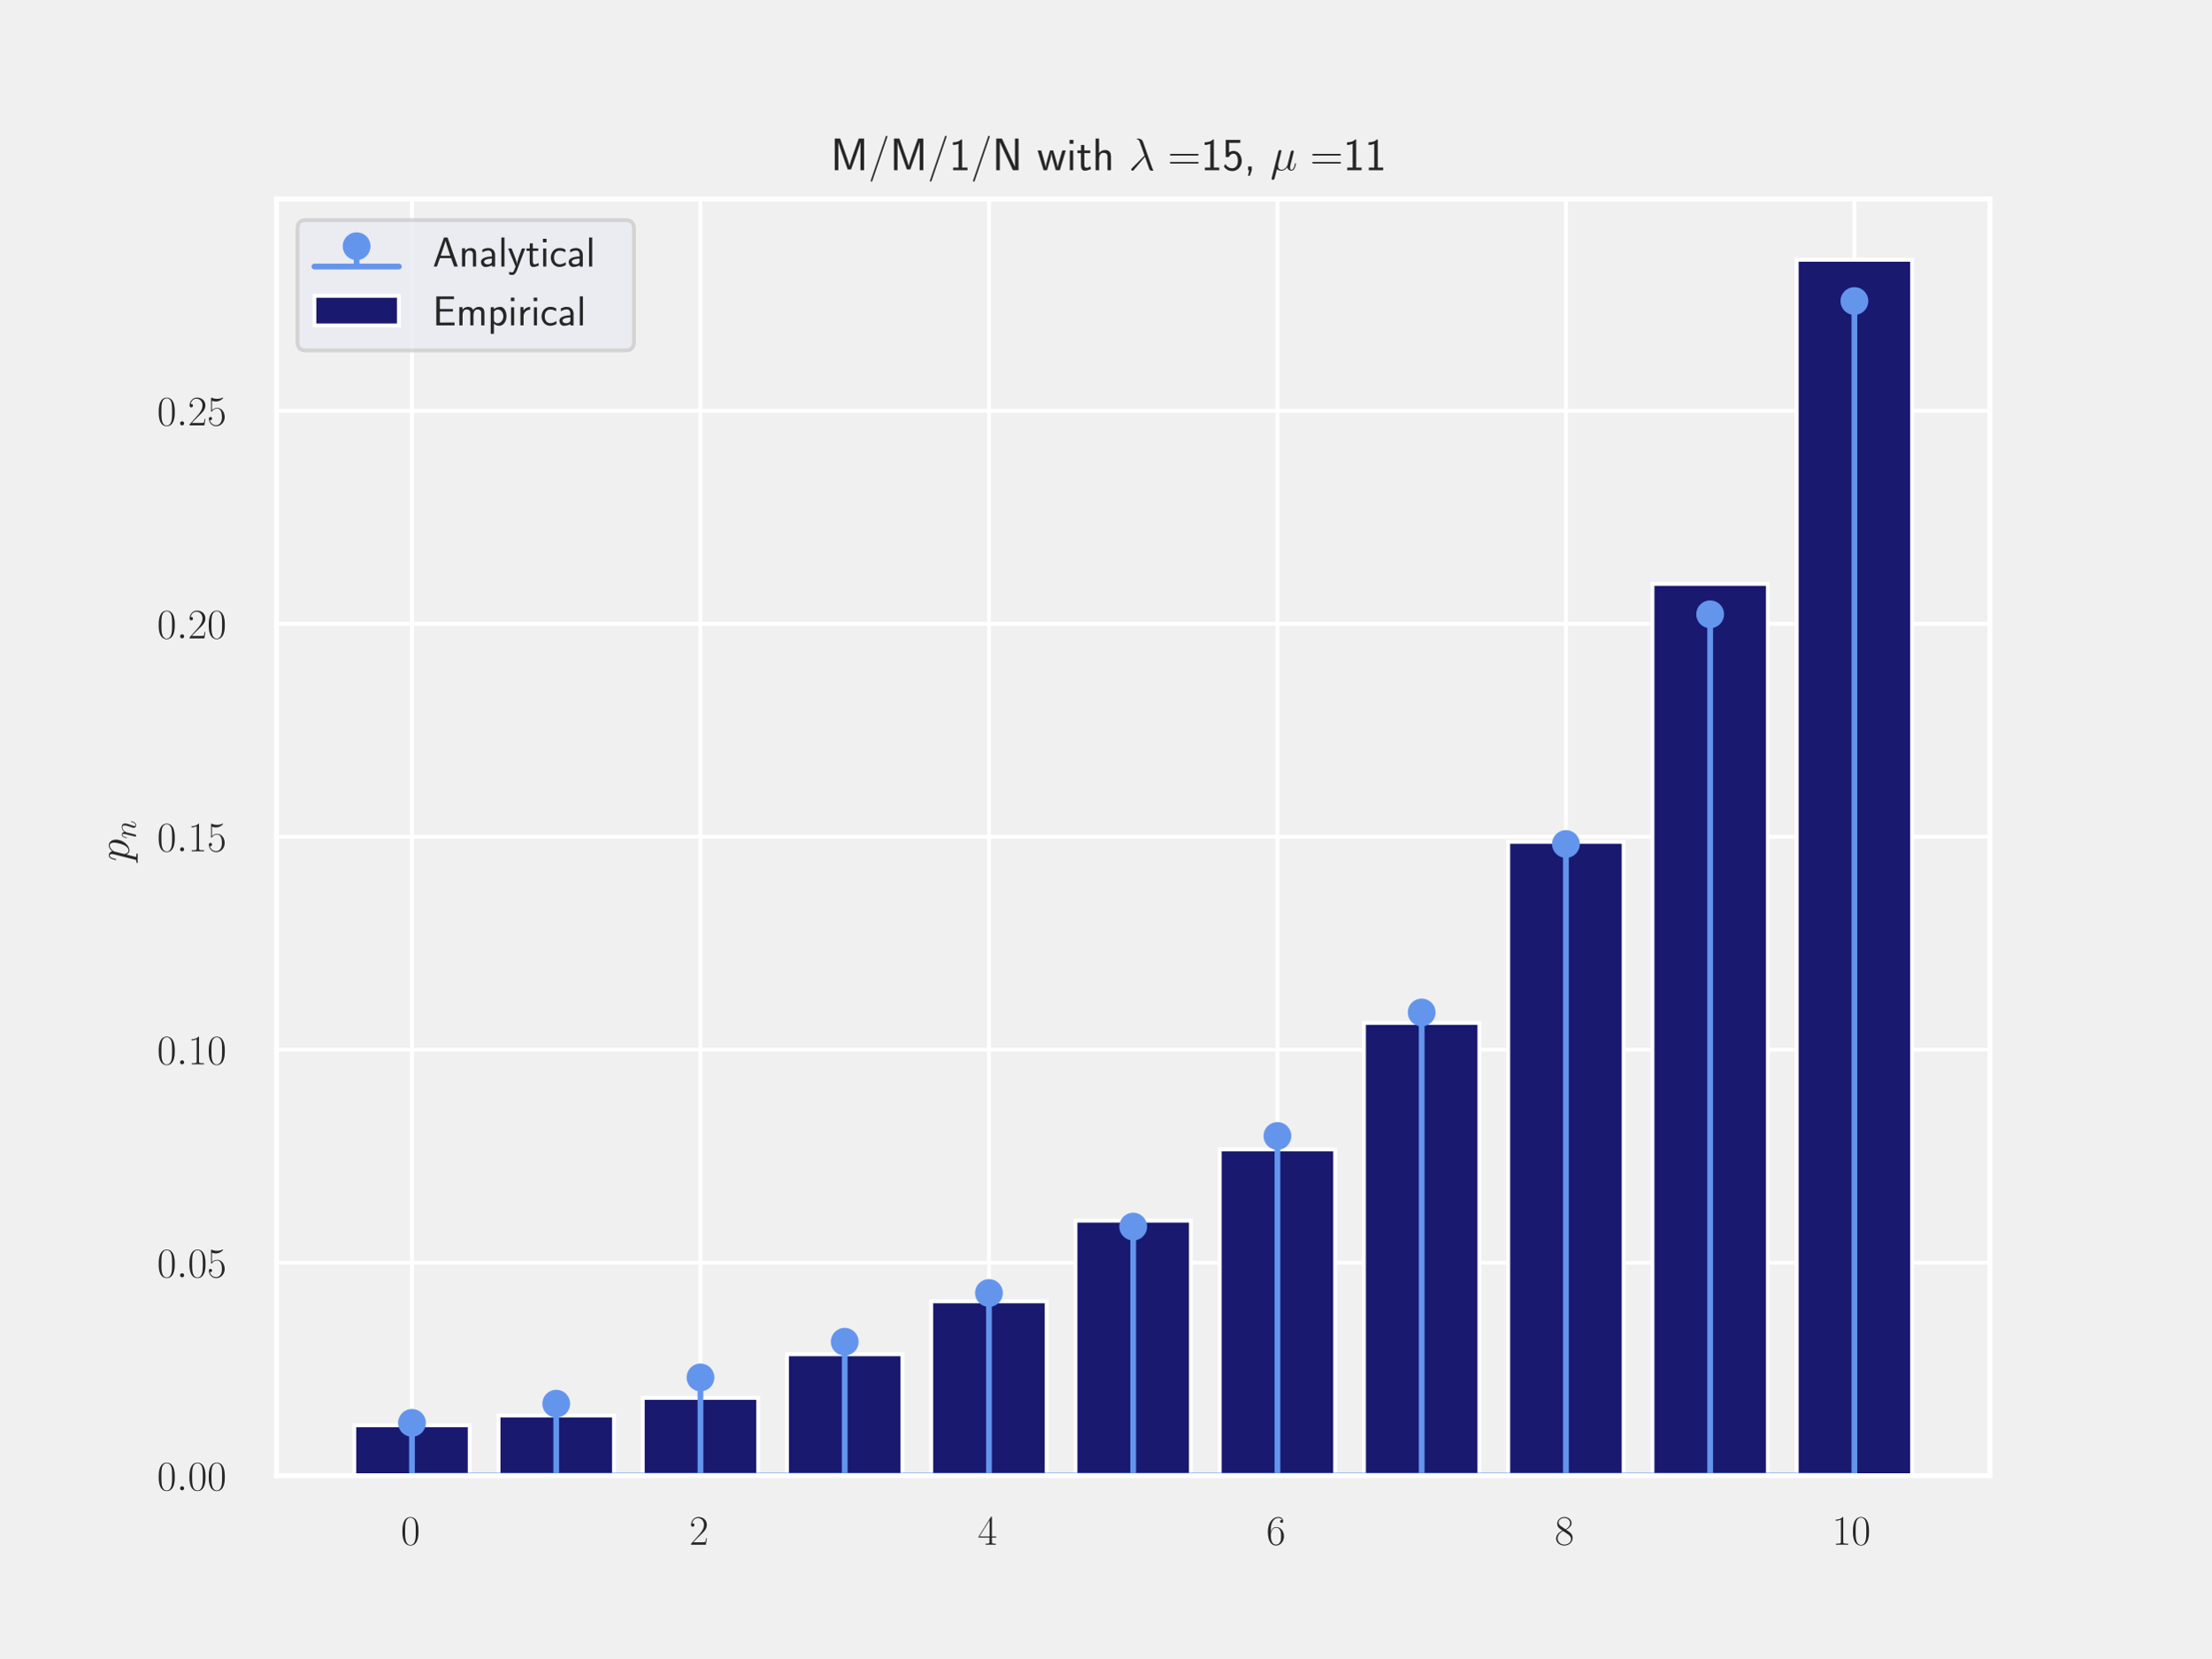
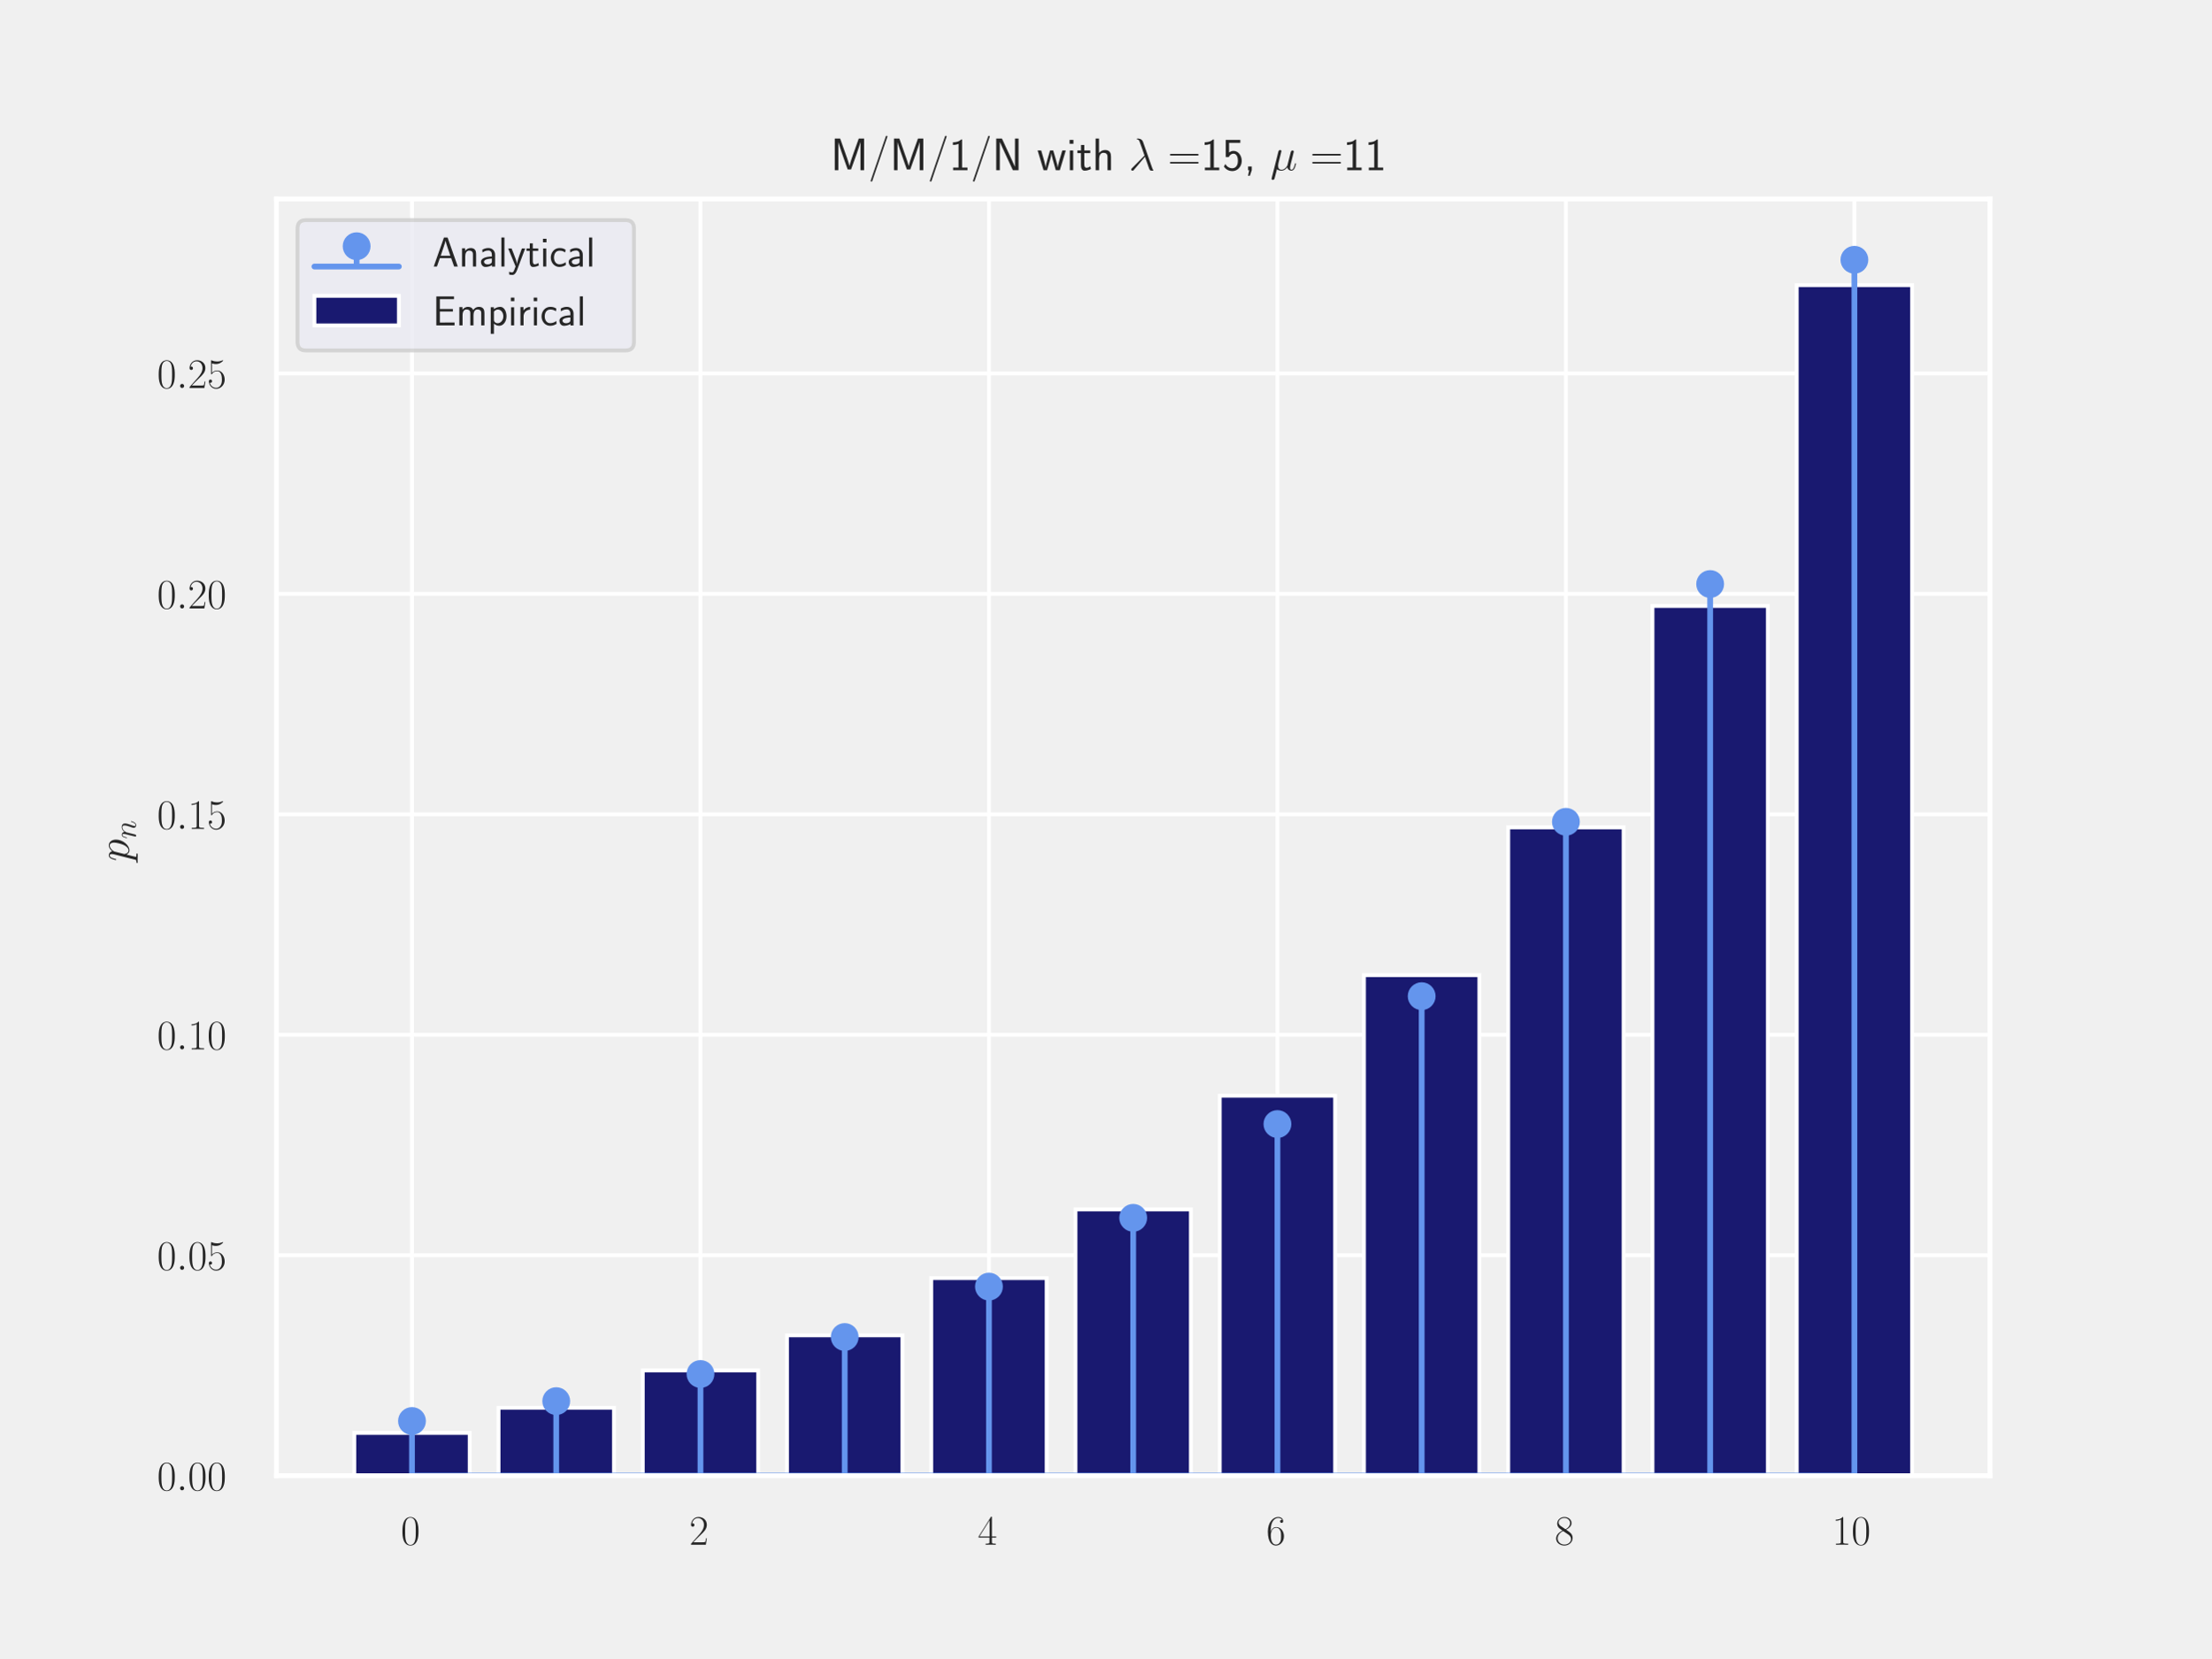
<svg xmlns="http://www.w3.org/2000/svg" xmlns:xlink="http://www.w3.org/1999/xlink" width="460.8pt" height="345.6pt" viewBox="0 0 460.8 345.6" version="1.1">
  <defs>
    <style type="text/css">*{stroke-linejoin: round; stroke-linecap: butt}</style>
  </defs>
  <g id="figure_1">
    <g id="patch_1">
      <path d="M 0 345.6  L 460.8 345.6  L 460.8 0  L 0 0  L 0 345.6  z " style="fill: none" />
    </g>
    <g id="axes_1">
      <g id="patch_2">
        <path d="M 57.6 307.584  L 414.72 307.584  L 414.72 41.472  L 57.6 41.472  L 57.6 307.584  z " style="fill: none" />
      </g>
      <g id="matplotlib.axis_1">
        <g id="xtick_1">
          <g id="line2d_1">
-             <path d="M 85.857 307.584  L 85.857 41.472  " clip-path="url(#pe44e225620)" style="fill: none; stroke: #ffffff; stroke-width: 0.8; stroke-linecap: round" />
+             <path d="M 85.857 307.584  L 85.857 41.472  " clip-path="url(#pb8ee57fdf7)" style="fill: none; stroke: #ffffff; stroke-width: 0.8; stroke-linecap: round" />
          </g>
          <g id="text_1">
            <g style="fill: #262626" transform="translate(83.52817 321.9723) scale(0.088 -0.088)">
              <defs>
                <path id="CMR17-30" d="M 2688 2038  C 2688 2430 2682 3099 2413 3613  C 2176 4063 1798 4224 1466 4224  C 1158 4224 768 4082 525 3620  C 269 3137 243 2539 243 2038  C 243 1671 250 1112 448 623  C 723 -39 1216 -128 1466 -128  C 1760 -128 2208 -7 2470 604  C 2662 1048 2688 1568 2688 2038  z M 1466 -26  C 1056 -26 813 328 723 816  C 653 1196 653 1749 653 2109  C 653 2604 653 3015 736 3407  C 858 3954 1216 4121 1466 4121  C 1728 4121 2067 3947 2189 3420  C 2272 3054 2278 2623 2278 2109  C 2278 1691 2278 1176 2202 797  C 2067 96 1690 -26 1466 -26  z " transform="scale(0.015625)" />
              </defs>
              <use xlink:href="#CMR17-30" transform="scale(0.996264)" />
            </g>
          </g>
        </g>
        <g id="xtick_2">
          <g id="line2d_2">
-             <path d="M 145.978 307.584  L 145.978 41.472  " clip-path="url(#pe44e225620)" style="fill: none; stroke: #ffffff; stroke-width: 0.8; stroke-linecap: round" />
+             <path d="M 145.978 307.584  L 145.978 41.472  " clip-path="url(#pb8ee57fdf7)" style="fill: none; stroke: #ffffff; stroke-width: 0.8; stroke-linecap: round" />
          </g>
          <g id="text_2">
            <g style="fill: #262626" transform="translate(143.6494 321.9723) scale(0.088 -0.088)">
              <defs>
                <path id="CMR17-32" d="M 2669 990  L 2554 990  C 2490 537 2438 460 2413 422  C 2381 371 1920 371 1830 371  L 602 371  C 832 620 1280 1073 1824 1596  C 2214 1966 2669 2400 2669 3033  C 2669 3788 2067 4224 1395 4224  C 691 4224 262 3603 262 3027  C 262 2777 448 2745 525 2745  C 589 2745 781 2783 781 3007  C 781 3206 614 3264 525 3264  C 486 3264 448 3257 422 3244  C 544 3788 915 4057 1306 4057  C 1862 4057 2227 3616 2227 3033  C 2227 2477 1901 1998 1536 1583  L 262 147  L 262 0  L 2515 0  L 2669 990  z " transform="scale(0.015625)" />
              </defs>
              <use xlink:href="#CMR17-32" transform="scale(0.996264)" />
            </g>
          </g>
        </g>
        <g id="xtick_3">
          <g id="line2d_3">
-             <path d="M 206.099 307.584  L 206.099 41.472  " clip-path="url(#pe44e225620)" style="fill: none; stroke: #ffffff; stroke-width: 0.8; stroke-linecap: round" />
+             <path d="M 206.099 307.584  L 206.099 41.472  " clip-path="url(#pb8ee57fdf7)" style="fill: none; stroke: #ffffff; stroke-width: 0.8; stroke-linecap: round" />
          </g>
          <g id="text_3">
            <g style="fill: #262626" transform="translate(203.7706 321.9723) scale(0.088 -0.088)">
              <defs>
                <path id="CMR17-34" d="M 2150 4147  C 2150 4281 2144 4288 2029 4288  L 128 1254  L 128 1088  L 1779 1088  L 1779 460  C 1779 230 1766 166 1318 166  L 1197 166  L 1197 0  C 1402 12 1747 12 1965 12  C 2182 12 2528 12 2733 0  L 2733 166  L 2611 166  C 2163 166 2150 230 2150 460  L 2150 1088  L 2803 1088  L 2803 1254  L 2150 1254  L 2150 4147  z M 1798 3723  L 1798 1254  L 256 1254  L 1798 3723  z " transform="scale(0.015625)" />
              </defs>
              <use xlink:href="#CMR17-34" transform="scale(0.996264)" />
            </g>
          </g>
        </g>
        <g id="xtick_4">
          <g id="line2d_4">
-             <path d="M 266.221 307.584  L 266.221 41.472  " clip-path="url(#pe44e225620)" style="fill: none; stroke: #ffffff; stroke-width: 0.8; stroke-linecap: round" />
+             <path d="M 266.221 307.584  L 266.221 41.472  " clip-path="url(#pb8ee57fdf7)" style="fill: none; stroke: #ffffff; stroke-width: 0.8; stroke-linecap: round" />
          </g>
          <g id="text_4">
            <g style="fill: #262626" transform="translate(263.8918 321.9723) scale(0.088 -0.088)">
              <defs>
                <path id="CMR17-36" d="M 678 2198  C 678 3712 1395 4076 1811 4076  C 1946 4076 2272 4049 2400 3782  C 2298 3782 2106 3782 2106 3558  C 2106 3385 2246 3328 2336 3328  C 2394 3328 2566 3353 2566 3571  C 2566 3987 2246 4224 1805 4224  C 1043 4224 243 3411 243 2011  C 243 257 966 -128 1478 -128  C 2099 -128 2688 431 2688 1295  C 2688 2101 2170 2688 1517 2688  C 1126 2688 838 2430 678 1979  L 678 2198  z M 1478 25  C 691 25 691 1212 691 1450  C 691 1914 909 2585 1504 2585  C 1613 2585 1926 2585 2138 2140  C 2253 1889 2253 1624 2253 1302  C 2253 954 2253 696 2118 438  C 1978 173 1773 25 1478 25  z " transform="scale(0.015625)" />
              </defs>
              <use xlink:href="#CMR17-36" transform="scale(0.996264)" />
            </g>
          </g>
        </g>
        <g id="xtick_5">
          <g id="line2d_5">
-             <path d="M 326.342 307.584  L 326.342 41.472  " clip-path="url(#pe44e225620)" style="fill: none; stroke: #ffffff; stroke-width: 0.8; stroke-linecap: round" />
+             <path d="M 326.342 307.584  L 326.342 41.472  " clip-path="url(#pb8ee57fdf7)" style="fill: none; stroke: #ffffff; stroke-width: 0.8; stroke-linecap: round" />
          </g>
          <g id="text_5">
            <g style="fill: #262626" transform="translate(324.013 321.9723) scale(0.088 -0.088)">
              <defs>
                <path id="CMR17-38" d="M 1741 2289  C 2144 2494 2554 2803 2554 3298  C 2554 3884 1990 4224 1472 4224  C 890 4224 378 3800 378 3215  C 378 3054 416 2777 666 2533  C 730 2469 998 2276 1171 2154  C 883 2006 211 1652 211 945  C 211 282 838 -128 1459 -128  C 2144 -128 2720 366 2720 1022  C 2720 1607 2330 1877 2074 2051  L 1741 2289  z M 902 2855  C 851 2887 595 3086 595 3388  C 595 3781 998 4076 1459 4076  C 1965 4076 2336 3716 2336 3298  C 2336 2700 1670 2359 1638 2359  C 1632 2359 1626 2359 1574 2398  L 902 2855  z M 2080 1536  C 2176 1466 2483 1253 2483 861  C 2483 385 2010 25 1472 25  C 890 25 448 443 448 951  C 448 1459 838 1884 1280 2083  L 2080 1536  z " transform="scale(0.015625)" />
              </defs>
              <use xlink:href="#CMR17-38" transform="scale(0.996264)" />
            </g>
          </g>
        </g>
        <g id="xtick_6">
          <g id="line2d_6">
-             <path d="M 386.463 307.584  L 386.463 41.472  " clip-path="url(#pe44e225620)" style="fill: none; stroke: #ffffff; stroke-width: 0.8; stroke-linecap: round" />
+             <path d="M 386.463 307.584  L 386.463 41.472  " clip-path="url(#pb8ee57fdf7)" style="fill: none; stroke: #ffffff; stroke-width: 0.8; stroke-linecap: round" />
          </g>
          <g id="text_6">
            <g style="fill: #262626" transform="translate(381.8054 321.9723) scale(0.088 -0.088)">
              <defs>
                <path id="CMR17-31" d="M 1702 4083  C 1702 4217 1696 4224 1606 4224  C 1357 3927 979 3833 621 3820  C 602 3820 570 3820 563 3808  C 557 3795 557 3782 557 3648  C 755 3648 1088 3686 1344 3839  L 1344 467  C 1344 243 1331 166 781 166  L 589 166  L 589 0  C 896 6 1216 12 1523 12  C 1830 12 2150 6 2458 0  L 2458 166  L 2266 166  C 1715 166 1702 236 1702 467  L 1702 4083  z " transform="scale(0.015625)" />
              </defs>
              <use xlink:href="#CMR17-31" transform="scale(0.996264)" />
              <use xlink:href="#CMR17-30" transform="translate(45.69048 0) scale(0.996264)" />
            </g>
          </g>
        </g>
      </g>
      <g id="matplotlib.axis_2">
        <g id="ytick_1">
          <g id="line2d_7">
-             <path d="M 57.6 307.584  L 414.72 307.584  " clip-path="url(#pe44e225620)" style="fill: none; stroke: #ffffff; stroke-width: 0.8; stroke-linecap: round" />
+             <path d="M 57.6 307.584  L 414.72 307.584  " clip-path="url(#pb8ee57fdf7)" style="fill: none; stroke: #ffffff; stroke-width: 0.8; stroke-linecap: round" />
          </g>
          <g id="text_7">
            <g style="fill: #262626" transform="translate(32.73965 310.6281) scale(0.088 -0.088)">
              <defs>
                <path id="CMMI12-3a" d="M 1178 307  C 1178 492 1024 620 870 620  C 685 620 557 467 557 313  C 557 128 710 0 864 0  C 1050 0 1178 153 1178 307  z " transform="scale(0.015625)" />
              </defs>
              <use xlink:href="#CMR17-30" transform="scale(0.996264)" />
              <use xlink:href="#CMMI12-3a" transform="translate(45.69048 0) scale(0.996264)" />
              <use xlink:href="#CMR17-30" transform="translate(72.78765 0) scale(0.996264)" />
              <use xlink:href="#CMR17-30" transform="translate(118.4781 0) scale(0.996264)" />
            </g>
          </g>
        </g>
        <g id="ytick_2">
          <g id="line2d_8">
-             <path d="M 57.6 263.191  L 414.72 263.191  " clip-path="url(#pe44e225620)" style="fill: none; stroke: #ffffff; stroke-width: 0.8; stroke-linecap: round" />
+             <path d="M 57.6 261.631  L 414.72 261.631  " clip-path="url(#pb8ee57fdf7)" style="fill: none; stroke: #ffffff; stroke-width: 0.8; stroke-linecap: round" />
          </g>
          <g id="text_8">
-             <g style="fill: #262626" transform="translate(32.73965 266.2348) scale(0.088 -0.088)">
+             <g style="fill: #262626" transform="translate(32.73965 264.6756) scale(0.088 -0.088)">
              <defs>
                <path id="CMR17-35" d="M 730 3750  C 794 3724 1056 3641 1325 3641  C 1920 3641 2246 3961 2432 4140  C 2432 4191 2432 4224 2394 4224  C 2387 4224 2374 4224 2323 4198  C 2099 4102 1837 4032 1517 4032  C 1325 4032 1037 4055 723 4191  C 653 4224 640 4224 634 4224  C 602 4224 595 4217 595 4090  L 595 2231  C 595 2113 595 2080 659 2080  C 691 2080 704 2093 736 2139  C 941 2435 1222 2560 1542 2560  C 1766 2560 2246 2415 2246 1293  C 2246 1087 2246 716 2054 422  C 1894 159 1645 25 1370 25  C 947 25 518 319 403 812  C 429 806 480 793 506 793  C 589 793 749 838 749 1036  C 749 1209 627 1280 506 1280  C 358 1280 262 1190 262 1011  C 262 454 704 -128 1382 -128  C 2042 -128 2669 441 2669 1267  C 2669 2054 2170 2662 1549 2662  C 1222 2662 947 2540 730 2304  L 730 3750  z " transform="scale(0.015625)" />
              </defs>
              <use xlink:href="#CMR17-30" transform="scale(0.996264)" />
              <use xlink:href="#CMMI12-3a" transform="translate(45.69048 0) scale(0.996264)" />
              <use xlink:href="#CMR17-30" transform="translate(72.78765 0) scale(0.996264)" />
              <use xlink:href="#CMR17-35" transform="translate(118.4781 0) scale(0.996264)" />
            </g>
          </g>
        </g>
        <g id="ytick_3">
          <g id="line2d_9">
-             <path d="M 57.6 218.797  L 414.72 218.797  " clip-path="url(#pe44e225620)" style="fill: none; stroke: #ffffff; stroke-width: 0.8; stroke-linecap: round" />
+             <path d="M 57.6 215.679  L 414.72 215.679  " clip-path="url(#pb8ee57fdf7)" style="fill: none; stroke: #ffffff; stroke-width: 0.8; stroke-linecap: round" />
          </g>
          <g id="text_9">
-             <g style="fill: #262626" transform="translate(32.73965 221.8414) scale(0.088 -0.088)">
+             <g style="fill: #262626" transform="translate(32.73965 218.723) scale(0.088 -0.088)">
              <use xlink:href="#CMR17-30" transform="scale(0.996264)" />
              <use xlink:href="#CMMI12-3a" transform="translate(45.69048 0) scale(0.996264)" />
              <use xlink:href="#CMR17-31" transform="translate(72.78765 0) scale(0.996264)" />
              <use xlink:href="#CMR17-30" transform="translate(118.4781 0) scale(0.996264)" />
            </g>
          </g>
        </g>
        <g id="ytick_4">
          <g id="line2d_10">
-             <path d="M 57.6 174.404  L 414.72 174.404  " clip-path="url(#pe44e225620)" style="fill: none; stroke: #ffffff; stroke-width: 0.8; stroke-linecap: round" />
+             <path d="M 57.6 169.726  L 414.72 169.726  " clip-path="url(#pb8ee57fdf7)" style="fill: none; stroke: #ffffff; stroke-width: 0.8; stroke-linecap: round" />
          </g>
          <g id="text_10">
-             <g style="fill: #262626" transform="translate(32.73965 177.448) scale(0.088 -0.088)">
+             <g style="fill: #262626" transform="translate(32.73965 172.7705) scale(0.088 -0.088)">
              <use xlink:href="#CMR17-30" transform="scale(0.996264)" />
              <use xlink:href="#CMMI12-3a" transform="translate(45.69048 0) scale(0.996264)" />
              <use xlink:href="#CMR17-31" transform="translate(72.78765 0) scale(0.996264)" />
              <use xlink:href="#CMR17-35" transform="translate(118.4781 0) scale(0.996264)" />
            </g>
          </g>
        </g>
        <g id="ytick_5">
          <g id="line2d_11">
-             <path d="M 57.6 130.011  L 414.72 130.011  " clip-path="url(#pe44e225620)" style="fill: none; stroke: #ffffff; stroke-width: 0.8; stroke-linecap: round" />
+             <path d="M 57.6 123.774  L 414.72 123.774  " clip-path="url(#pb8ee57fdf7)" style="fill: none; stroke: #ffffff; stroke-width: 0.8; stroke-linecap: round" />
          </g>
          <g id="text_11">
-             <g style="fill: #262626" transform="translate(32.73965 133.0546) scale(0.088 -0.088)">
+             <g style="fill: #262626" transform="translate(32.73965 126.8179) scale(0.088 -0.088)">
              <use xlink:href="#CMR17-30" transform="scale(0.996264)" />
              <use xlink:href="#CMMI12-3a" transform="translate(45.69048 0) scale(0.996264)" />
              <use xlink:href="#CMR17-32" transform="translate(72.78765 0) scale(0.996264)" />
              <use xlink:href="#CMR17-30" transform="translate(118.4781 0) scale(0.996264)" />
            </g>
          </g>
        </g>
        <g id="ytick_6">
          <g id="line2d_12">
-             <path d="M 57.6 85.617  L 414.72 85.617  " clip-path="url(#pe44e225620)" style="fill: none; stroke: #ffffff; stroke-width: 0.8; stroke-linecap: round" />
+             <path d="M 57.6 77.821  L 414.72 77.821  " clip-path="url(#pb8ee57fdf7)" style="fill: none; stroke: #ffffff; stroke-width: 0.8; stroke-linecap: round" />
          </g>
          <g id="text_12">
-             <g style="fill: #262626" transform="translate(32.73965 88.66127) scale(0.088 -0.088)">
+             <g style="fill: #262626" transform="translate(32.73965 80.86536) scale(0.088 -0.088)">
              <use xlink:href="#CMR17-30" transform="scale(0.996264)" />
              <use xlink:href="#CMMI12-3a" transform="translate(45.69048 0) scale(0.996264)" />
              <use xlink:href="#CMR17-32" transform="translate(72.78765 0) scale(0.996264)" />
              <use xlink:href="#CMR17-35" transform="translate(118.4781 0) scale(0.996264)" />
            </g>
          </g>
        </g>
        <g id="text_13">
          <g style="fill: #262626" transform="translate(26.87995 179.5716) rotate(-90) scale(0.096 -0.096)">
            <defs>
              <path id="CMMI12-70" d="M 275 -794  C 230 -981 205 -1031 -58 -1031  C -135 -1031 -199 -1031 -199 -1152  C -199 -1165 -192 -1216 -122 -1216  C -39 -1216 51 -1204 134 -1204  L 410 -1204  C 544 -1204 870 -1216 1005 -1216  C 1043 -1216 1120 -1216 1120 -1101  C 1120 -1031 1075 -1031 966 -1031  C 672 -1031 653 -987 653 -937  C 653 -863 941 217 979 364  C 1050 185 1222 -64 1555 -64  C 2278 -64 3059 874 3059 1813  C 3059 2400 2726 2816 2246 2816  C 1837 2816 1491 2419 1421 2330  C 1370 2649 1120 2816 864 2816  C 678 2816 531 2726 410 2483  C 294 2253 205 1864 205 1838  C 205 1813 230 1781 275 1781  C 326 1781 333 1787 371 1934  C 467 2311 589 2687 845 2687  C 992 2687 1043 2585 1043 2394  C 1043 2241 1024 2177 998 2062  L 275 -794  z M 1382 1992  C 1427 2170 1606 2356 1709 2445  C 1779 2509 1990 2687 2234 2687  C 2515 2687 2643 2407 2643 2075  C 2643 1768 2464 1047 2304 715  C 2144 370 1850 64 1555 64  C 1120 64 1050 613 1050 638  C 1050 657 1062 708 1069 740  L 1382 1992  z " transform="scale(0.015625)" />
              <path id="CMMI12-6e" d="M 1318 1870  C 1331 1909 1491 2228 1728 2432  C 1894 2585 2112 2687 2362 2687  C 2618 2687 2707 2496 2707 2241  C 2707 1877 2445 1149 2317 804  C 2259 651 2227 568 2227 453  C 2227 166 2426 -64 2733 -64  C 3328 -64 3552 874 3552 913  C 3552 945 3526 970 3488 970  C 3430 970 3424 951 3392 842  C 3245 319 3002 64 2752 64  C 2688 64 2586 70 2586 274  C 2586 434 2656 625 2694 715  C 2822 1066 3091 1781 3091 2145  C 3091 2528 2867 2816 2381 2816  C 1811 2816 1510 2413 1395 2253  C 1376 2617 1114 2816 832 2816  C 627 2816 486 2694 378 2477  C 262 2247 173 1864 173 1838  C 173 1813 198 1781 243 1781  C 294 1781 301 1787 339 1934  C 442 2324 557 2687 813 2687  C 960 2687 1011 2585 1011 2394  C 1011 2253 947 2004 902 1807  L 723 1117  C 698 996 627 708 595 593  C 550 427 480 127 480 95  C 480 6 550 -64 646 -64  C 723 -64 813 -26 864 70  C 877 102 934 325 966 453  L 1107 1028  L 1318 1870  z " transform="scale(0.015625)" />
            </defs>
            <use xlink:href="#CMMI12-70" transform="scale(0.996264)" />
            <use xlink:href="#CMMI12-6e" transform="translate(48.95951 -14.94392) scale(0.697382)" />
          </g>
        </g>
      </g>
      <g id="patch_3">
-         <path d="M 73.833 307.584  L 97.881 307.584  L 97.881 297.081  L 73.833 297.081  z " clip-path="url(#pe44e225620)" style="fill: #191970; stroke: #ffffff; stroke-width: 0.8; stroke-linejoin: miter" />
+         <path d="M 73.833 307.584  L 97.881 307.584  L 97.881 298.659  L 73.833 298.659  z " clip-path="url(#pb8ee57fdf7)" style="fill: #191970; stroke: #ffffff; stroke-width: 0.8; stroke-linejoin: miter" />
      </g>
      <g id="patch_4">
-         <path d="M 103.893 307.584  L 127.942 307.584  L 127.942 295.042  L 103.893 295.042  z " clip-path="url(#pe44e225620)" style="fill: #191970; stroke: #ffffff; stroke-width: 0.8; stroke-linejoin: miter" />
+         <path d="M 103.893 307.584  L 127.942 307.584  L 127.942 293.434  L 103.893 293.434  z " clip-path="url(#pb8ee57fdf7)" style="fill: #191970; stroke: #ffffff; stroke-width: 0.8; stroke-linejoin: miter" />
      </g>
      <g id="patch_5">
-         <path d="M 133.954 307.584  L 158.002 307.584  L 158.002 291.373  L 133.954 291.373  z " clip-path="url(#pe44e225620)" style="fill: #191970; stroke: #ffffff; stroke-width: 0.8; stroke-linejoin: miter" />
+         <path d="M 133.954 307.584  L 158.002 307.584  L 158.002 285.643  L 133.954 285.643  z " clip-path="url(#pb8ee57fdf7)" style="fill: #191970; stroke: #ffffff; stroke-width: 0.8; stroke-linejoin: miter" />
      </g>
      <g id="patch_6">
-         <path d="M 164.015 307.584  L 188.063 307.584  L 188.063 282.273  L 164.015 282.273  z " clip-path="url(#pe44e225620)" style="fill: #191970; stroke: #ffffff; stroke-width: 0.8; stroke-linejoin: miter" />
+         <path d="M 164.015 307.584  L 188.063 307.584  L 188.063 278.332  L 164.015 278.332  z " clip-path="url(#pb8ee57fdf7)" style="fill: #191970; stroke: #ffffff; stroke-width: 0.8; stroke-linejoin: miter" />
      </g>
      <g id="patch_7">
-         <path d="M 194.075 307.584  L 218.124 307.584  L 218.124 271.243  L 194.075 271.243  z " clip-path="url(#pe44e225620)" style="fill: #191970; stroke: #ffffff; stroke-width: 0.8; stroke-linejoin: miter" />
+         <path d="M 194.075 307.584  L 218.124 307.584  L 218.124 266.396  L 194.075 266.396  z " clip-path="url(#pb8ee57fdf7)" style="fill: #191970; stroke: #ffffff; stroke-width: 0.8; stroke-linejoin: miter" />
      </g>
      <g id="patch_8">
-         <path d="M 224.136 307.584  L 248.184 307.584  L 248.184 254.424  L 224.136 254.424  z " clip-path="url(#pe44e225620)" style="fill: #191970; stroke: #ffffff; stroke-width: 0.8; stroke-linejoin: miter" />
+         <path d="M 224.136 307.584  L 248.184 307.584  L 248.184 252.078  L 224.136 252.078  z " clip-path="url(#pb8ee57fdf7)" style="fill: #191970; stroke: #ffffff; stroke-width: 0.8; stroke-linejoin: miter" />
      </g>
      <g id="patch_9">
-         <path d="M 254.196 307.584  L 278.245 307.584  L 278.245 239.585  L 254.196 239.585  z " clip-path="url(#pe44e225620)" style="fill: #191970; stroke: #ffffff; stroke-width: 0.8; stroke-linejoin: miter" />
+         <path d="M 254.196 307.584  L 278.245 307.584  L 278.245 228.388  L 254.196 228.388  z " clip-path="url(#pb8ee57fdf7)" style="fill: #191970; stroke: #ffffff; stroke-width: 0.8; stroke-linejoin: miter" />
      </g>
      <g id="patch_10">
-         <path d="M 284.257 307.584  L 308.305 307.584  L 308.305 213.213  L 284.257 213.213  z " clip-path="url(#pe44e225620)" style="fill: #191970; stroke: #ffffff; stroke-width: 0.8; stroke-linejoin: miter" />
+         <path d="M 284.257 307.584  L 308.305 307.584  L 308.305 203.254  L 284.257 203.254  z " clip-path="url(#pb8ee57fdf7)" style="fill: #191970; stroke: #ffffff; stroke-width: 0.8; stroke-linejoin: miter" />
      </g>
      <g id="patch_11">
-         <path d="M 314.318 307.584  L 338.366 307.584  L 338.366 175.474  L 314.318 175.474  z " clip-path="url(#pe44e225620)" style="fill: #191970; stroke: #ffffff; stroke-width: 0.8; stroke-linejoin: miter" />
+         <path d="M 314.318 307.584  L 338.366 307.584  L 338.366 172.45  L 314.318 172.45  z " clip-path="url(#pb8ee57fdf7)" style="fill: #191970; stroke: #ffffff; stroke-width: 0.8; stroke-linejoin: miter" />
      </g>
      <g id="patch_12">
-         <path d="M 344.378 307.584  L 368.427 307.584  L 368.427 121.705  L 344.378 121.705  z " clip-path="url(#pe44e225620)" style="fill: #191970; stroke: #ffffff; stroke-width: 0.8; stroke-linejoin: miter" />
+         <path d="M 344.378 307.584  L 368.427 307.584  L 368.427 126.305  L 344.378 126.305  z " clip-path="url(#pb8ee57fdf7)" style="fill: #191970; stroke: #ffffff; stroke-width: 0.8; stroke-linejoin: miter" />
      </g>
      <g id="patch_13">
-         <path d="M 374.439 307.584  L 398.487 307.584  L 398.487 54.144  L 374.439 54.144  z " clip-path="url(#pe44e225620)" style="fill: #191970; stroke: #ffffff; stroke-width: 0.8; stroke-linejoin: miter" />
+         <path d="M 374.439 307.584  L 398.487 307.584  L 398.487 59.433  L 374.439 59.433  z " clip-path="url(#pb8ee57fdf7)" style="fill: #191970; stroke: #ffffff; stroke-width: 0.8; stroke-linejoin: miter" />
      </g>
      <g id="LineCollection_1">
-         <path d="M 85.857 307.584  L 85.857 296.571  " clip-path="url(#pe44e225620)" style="fill: none; stroke: #6495ed; stroke-width: 1.2" />
-         <path d="M 115.918 307.584  L 115.918 292.567  " clip-path="url(#pe44e225620)" style="fill: none; stroke: #6495ed; stroke-width: 1.2" />
-         <path d="M 145.978 307.584  L 145.978 287.106  " clip-path="url(#pe44e225620)" style="fill: none; stroke: #6495ed; stroke-width: 1.2" />
-         <path d="M 176.039 307.584  L 176.039 279.659  " clip-path="url(#pe44e225620)" style="fill: none; stroke: #6495ed; stroke-width: 1.2" />
-         <path d="M 206.099 307.584  L 206.099 269.504  " clip-path="url(#pe44e225620)" style="fill: none; stroke: #6495ed; stroke-width: 1.2" />
-         <path d="M 236.16 307.584  L 236.16 255.657  " clip-path="url(#pe44e225620)" style="fill: none; stroke: #6495ed; stroke-width: 1.2" />
-         <path d="M 266.221 307.584  L 266.221 236.775  " clip-path="url(#pe44e225620)" style="fill: none; stroke: #6495ed; stroke-width: 1.2" />
-         <path d="M 296.281 307.584  L 296.281 211.026  " clip-path="url(#pe44e225620)" style="fill: none; stroke: #6495ed; stroke-width: 1.2" />
-         <path d="M 326.342 307.584  L 326.342 175.914  " clip-path="url(#pe44e225620)" style="fill: none; stroke: #6495ed; stroke-width: 1.2" />
-         <path d="M 356.402 307.584  L 356.402 128.034  " clip-path="url(#pe44e225620)" style="fill: none; stroke: #6495ed; stroke-width: 1.2" />
-         <path d="M 386.463 307.584  L 386.463 62.743  " clip-path="url(#pe44e225620)" style="fill: none; stroke: #6495ed; stroke-width: 1.2" />
+         <path d="M 85.857 307.584  L 85.857 296.184  " clip-path="url(#pb8ee57fdf7)" style="fill: none; stroke: #6495ed; stroke-width: 1.2" />
+         <path d="M 115.918 307.584  L 115.918 292.039  " clip-path="url(#pb8ee57fdf7)" style="fill: none; stroke: #6495ed; stroke-width: 1.2" />
+         <path d="M 145.978 307.584  L 145.978 286.386  " clip-path="url(#pb8ee57fdf7)" style="fill: none; stroke: #6495ed; stroke-width: 1.2" />
+         <path d="M 176.039 307.584  L 176.039 278.678  " clip-path="url(#pb8ee57fdf7)" style="fill: none; stroke: #6495ed; stroke-width: 1.2" />
+         <path d="M 206.099 307.584  L 206.099 268.167  " clip-path="url(#pb8ee57fdf7)" style="fill: none; stroke: #6495ed; stroke-width: 1.2" />
+         <path d="M 236.16 307.584  L 236.16 253.834  " clip-path="url(#pb8ee57fdf7)" style="fill: none; stroke: #6495ed; stroke-width: 1.2" />
+         <path d="M 266.221 307.584  L 266.221 234.288  " clip-path="url(#pb8ee57fdf7)" style="fill: none; stroke: #6495ed; stroke-width: 1.2" />
+         <path d="M 296.281 307.584  L 296.281 207.635  " clip-path="url(#pb8ee57fdf7)" style="fill: none; stroke: #6495ed; stroke-width: 1.2" />
+         <path d="M 326.342 307.584  L 326.342 171.29  " clip-path="url(#pb8ee57fdf7)" style="fill: none; stroke: #6495ed; stroke-width: 1.2" />
+         <path d="M 356.402 307.584  L 356.402 121.728  " clip-path="url(#pb8ee57fdf7)" style="fill: none; stroke: #6495ed; stroke-width: 1.2" />
+         <path d="M 386.463 307.584  L 386.463 54.144  " clip-path="url(#pb8ee57fdf7)" style="fill: none; stroke: #6495ed; stroke-width: 1.2" />
      </g>
      <g id="line2d_13">
        <defs>
-           <path id="m147b053a45" d="M 0 2.4  C 0.636 2.4 1.247 2.147 1.697 1.697  C 2.147 1.247 2.4 0.636 2.4 0  C 2.4 -0.636 2.147 -1.247 1.697 -1.697  C 1.247 -2.147 0.636 -2.4 0 -2.4  C -0.636 -2.4 -1.247 -2.147 -1.697 -1.697  C -2.147 -1.247 -2.4 -0.636 -2.4 0  C -2.4 0.636 -2.147 1.247 -1.697 1.697  C -1.247 2.147 -0.636 2.4 0 2.4  z " style="stroke: #6495ed" />
+           <path id="m324113a4f9" d="M 0 2.4  C 0.636 2.4 1.247 2.147 1.697 1.697  C 2.147 1.247 2.4 0.636 2.4 0  C 2.4 -0.636 2.147 -1.247 1.697 -1.697  C 1.247 -2.147 0.636 -2.4 0 -2.4  C -0.636 -2.4 -1.247 -2.147 -1.697 -1.697  C -2.147 -1.247 -2.4 -0.636 -2.4 0  C -2.4 0.636 -2.147 1.247 -1.697 1.697  C -1.247 2.147 -0.636 2.4 0 2.4  z " style="stroke: #6495ed" />
        </defs>
-         <g clip-path="url(#pe44e225620)">
-           <use xlink:href="#m147b053a45" x="85.857" y="296.571" style="fill: #6495ed; stroke: #6495ed" />
-           <use xlink:href="#m147b053a45" x="115.918" y="292.567" style="fill: #6495ed; stroke: #6495ed" />
-           <use xlink:href="#m147b053a45" x="145.978" y="287.106" style="fill: #6495ed; stroke: #6495ed" />
-           <use xlink:href="#m147b053a45" x="176.039" y="279.659" style="fill: #6495ed; stroke: #6495ed" />
-           <use xlink:href="#m147b053a45" x="206.099" y="269.504" style="fill: #6495ed; stroke: #6495ed" />
-           <use xlink:href="#m147b053a45" x="236.16" y="255.657" style="fill: #6495ed; stroke: #6495ed" />
-           <use xlink:href="#m147b053a45" x="266.221" y="236.775" style="fill: #6495ed; stroke: #6495ed" />
-           <use xlink:href="#m147b053a45" x="296.281" y="211.026" style="fill: #6495ed; stroke: #6495ed" />
-           <use xlink:href="#m147b053a45" x="326.342" y="175.914" style="fill: #6495ed; stroke: #6495ed" />
-           <use xlink:href="#m147b053a45" x="356.402" y="128.034" style="fill: #6495ed; stroke: #6495ed" />
-           <use xlink:href="#m147b053a45" x="386.463" y="62.743" style="fill: #6495ed; stroke: #6495ed" />
+         <g clip-path="url(#pb8ee57fdf7)">
+           <use xlink:href="#m324113a4f9" x="85.857" y="296.184" style="fill: #6495ed; stroke: #6495ed" />
+           <use xlink:href="#m324113a4f9" x="115.918" y="292.039" style="fill: #6495ed; stroke: #6495ed" />
+           <use xlink:href="#m324113a4f9" x="145.978" y="286.386" style="fill: #6495ed; stroke: #6495ed" />
+           <use xlink:href="#m324113a4f9" x="176.039" y="278.678" style="fill: #6495ed; stroke: #6495ed" />
+           <use xlink:href="#m324113a4f9" x="206.099" y="268.167" style="fill: #6495ed; stroke: #6495ed" />
+           <use xlink:href="#m324113a4f9" x="236.16" y="253.834" style="fill: #6495ed; stroke: #6495ed" />
+           <use xlink:href="#m324113a4f9" x="266.221" y="234.288" style="fill: #6495ed; stroke: #6495ed" />
+           <use xlink:href="#m324113a4f9" x="296.281" y="207.635" style="fill: #6495ed; stroke: #6495ed" />
+           <use xlink:href="#m324113a4f9" x="326.342" y="171.29" style="fill: #6495ed; stroke: #6495ed" />
+           <use xlink:href="#m324113a4f9" x="356.402" y="121.728" style="fill: #6495ed; stroke: #6495ed" />
+           <use xlink:href="#m324113a4f9" x="386.463" y="54.144" style="fill: #6495ed; stroke: #6495ed" />
        </g>
      </g>
      <g id="line2d_14">
-         <path d="M 85.857 307.584  L 386.463 307.584  " clip-path="url(#pe44e225620)" style="fill: none; stroke: #6495ed; stroke-width: 1.2; stroke-linecap: round" />
+         <path d="M 85.857 307.584  L 386.463 307.584  " clip-path="url(#pb8ee57fdf7)" style="fill: none; stroke: #6495ed; stroke-width: 1.2; stroke-linecap: round" />
      </g>
      <g id="patch_14">
        <path d="M 57.6 307.584  L 57.6 41.472  " style="fill: none; stroke: #ffffff; stroke-linejoin: miter; stroke-linecap: square" />
      </g>
      <g id="patch_15">
        <path d="M 414.72 307.584  L 414.72 41.472  " style="fill: none; stroke: #ffffff; stroke-linejoin: miter; stroke-linecap: square" />
      </g>
      <g id="patch_16">
        <path d="M 57.6 307.584  L 414.72 307.584  " style="fill: none; stroke: #ffffff; stroke-linejoin: miter; stroke-linecap: square" />
      </g>
      <g id="patch_17">
        <path d="M 57.6 41.472  L 414.72 41.472  " style="fill: none; stroke: #ffffff; stroke-linejoin: miter; stroke-linecap: square" />
      </g>
      <g id="text_14">
        <g style="fill: #262626" transform="translate(173.1062 35.472) scale(0.096 -0.096)">
          <defs>
            <path id="CMSS17-4d" d="M 3194 2373  L 2886 1476  C 2835 1311 2662 795 2624 592  L 2618 592  C 2598 719 2560 853 2458 1177  C 2400 1368 2336 1565 2272 1743  L 1325 4416  L 576 4416  L 576 0  L 1075 0  L 1075 3899  L 1082 3899  C 1082 3893 1139 3613 1530 2500  L 2374 102  L 2848 102  L 3610 2233  C 3661 2379 3821 2843 3891 3066  C 3955 3257 4115 3728 4154 3912  L 4160 3912  L 4160 0  L 4666 0  L 4666 4416  L 3923 4416  L 3194 2373  z " transform="scale(0.015625)" />
            <path id="CMSS17-2f" d="M 2637 4575  C 2669 4658 2669 4671 2669 4684  C 2669 4761 2611 4800 2560 4800  C 2483 4800 2458 4748 2432 4671  L 365 -1376  C 333 -1460 333 -1472 333 -1485  C 333 -1562 390 -1600 442 -1600  C 518 -1600 544 -1549 570 -1472  L 2637 4575  z " transform="scale(0.015625)" />
            <path id="CMSS17-31" d="M 1818 4288  L 1696 4288  C 1350 3949 947 3902 538 3891  L 538 3520  C 723 3526 1024 3539 1325 3673  L 1325 371  L 570 371  L 570 0  L 2573 0  L 2573 371  L 1818 371  L 1818 4288  z " transform="scale(0.015625)" />
            <path id="CMSS17-4e" d="M 1466 4179  L 1350 4416  L 563 4416  L 563 0  L 1062 0  L 1062 3925  L 1069 3931  C 1114 3817 1139 3759 1402 3193  L 2771 236  L 2886 0  L 3674 0  L 3674 4416  L 3174 4416  L 3174 490  L 3168 484  C 3123 598 3098 655 2835 1222  L 1466 4179  z " transform="scale(0.015625)" />
            <path id="CMSS17-77" d="M 4013 2752  L 3526 2752  L 3187 1600  C 3117 1356 2918 684 2893 371  L 2886 371  C 2874 563 2765 1024 2586 1632  L 2259 2752  L 1818 2752  L 1498 1657  C 1338 1100 1216 627 1203 371  L 1197 371  C 1171 748 909 1632 870 1772  L 582 2752  L 83 2752  L 915 0  L 1402 0  C 1734 1100 1990 1952 2010 2380  C 2022 2169 2131 1715 2195 1491  L 2618 0  L 3181 0  L 4013 2752  z " transform="scale(0.015625)" />
            <path id="CMSS17-69" d="M 979 4224  L 442 4224  L 442 3686  L 979 3686  L 979 4224  z M 947 2752  L 474 2752  L 474 0  L 947 0  L 947 2752  z " transform="scale(0.015625)" />
            <path id="CMSS17-74" d="M 1069 2380  L 1901 2380  L 1901 2752  L 1069 2752  L 1069 3520  L 614 3520  L 614 2752  L 109 2752  L 109 2380  L 602 2380  L 602 751  C 602 384 685 -64 1107 -64  C 1427 -64 1722 25 2003 172  L 1901 551  C 1747 416 1562 339 1363 339  C 1082 339 1069 699 1069 860  L 1069 2380  z " transform="scale(0.015625)" />
            <path id="CMSS17-68" d="M 2618 1878  C 2618 2283 2522 2816 1798 2816  C 1395 2816 1133 2617 947 2399  L 947 4416  L 474 4416  L 474 0  L 960 0  L 960 1556  C 960 1962 1114 2425 1549 2425  C 2112 2425 2131 2045 2131 1826  L 2131 0  L 2618 0  L 2618 1878  z " transform="scale(0.015625)" />
            <path id="CMMI12-15" d="M 1978 3963  C 1818 4416 1312 4416 1229 4416  C 1190 4416 1120 4416 1120 4351  C 1120 4300 1158 4294 1190 4287  C 1286 4275 1363 4262 1466 4078  C 1530 3957 2189 2055 2189 2042  C 2189 2036 2182 2029 2131 1978  L 467 305  C 390 229 339 178 339 95  C 339 6 416 -71 518 -71  C 544 -71 614 -58 653 -20  C 755 76 1670 1190 2253 1877  C 2419 1380 2624 795 2822 261  C 2854 165 2886 76 2976 -7  C 3040 -64 3053 -64 3232 -64  L 3354 -64  C 3379 -64 3424 -64 3424 -13  C 3424 12 3418 19 3392 44  C 3334 114 3290 229 3264 305  L 1978 3963  z " transform="scale(0.015625)" />
            <path id="CMR17-3d" d="M 4115 2048  C 4211 2048 4307 2048 4307 2156  C 4307 2272 4198 2272 4090 2272  L 512 2272  C 403 2272 294 2272 294 2156  C 294 2048 390 2048 486 2048  L 4115 2048  z M 4090 927  C 4198 927 4307 927 4307 1043  C 4307 1152 4211 1152 4115 1152  L 486 1152  C 390 1152 294 1152 294 1043  C 294 927 403 927 512 927  L 4090 927  z " transform="scale(0.015625)" />
            <path id="CMSS17-35" d="M 934 3814  L 2502 3814  L 2502 4224  L 467 4224  L 467 1830  L 896 1830  C 1011 2103 1248 2304 1555 2304  C 1843 2304 2163 2044 2163 1299  C 2163 502 1709 268 1376 268  C 966 268 589 521 422 871  L 218 508  C 512 51 992 -128 1376 -128  C 2118 -128 2701 508 2701 1286  C 2701 2083 2182 2694 1562 2694  C 1338 2694 1120 2617 934 2464  L 934 3814  z " transform="scale(0.015625)" />
            <path id="CMSS17-2c" d="M 1088 6  L 1088 512  L 576 512  L 576 0  L 736 0  L 570 -775  L 826 -775  L 1088 6  z " transform="scale(0.015625)" />
            <path id="CMMI12-16" d="M 922 140  C 1082 -7 1318 -64 1536 -64  C 1946 -64 2227 210 2374 408  C 2438 70 2707 -64 2931 -64  C 3123 -64 3277 51 3392 281  C 3494 498 3584 887 3584 913  C 3584 944 3558 970 3520 970  C 3462 970 3456 938 3430 842  C 3334 466 3213 64 2950 64  C 2765 64 2752 229 2752 357  C 2752 504 2810 734 2854 925  L 3034 1615  C 3059 1736 3130 2023 3162 2138  C 3200 2291 3270 2566 3270 2591  C 3270 2687 3194 2752 3098 2752  C 3040 2752 2906 2726 2854 2534  L 2406 759  C 2374 632 2374 619 2291 517  C 2214 408 1965 64 1562 64  C 1203 64 1088 325 1088 625  C 1088 811 1146 1034 1171 1143  L 1459 2292  C 1491 2413 1542 2617 1542 2656  C 1542 2758 1459 2816 1376 2816  C 1318 2816 1178 2796 1126 2592  L 198 -1085  C 192 -1116 179 -1154 179 -1191  C 179 -1287 256 -1351 352 -1351  C 538 -1351 576 -1204 621 -1029  L 922 140  z " transform="scale(0.015625)" />
          </defs>
          <use xlink:href="#CMSS17-4d" transform="scale(0.996264)" />
          <use xlink:href="#CMSS17-2f" transform="translate(81.67603 0) scale(0.996264)" />
          <use xlink:href="#CMSS17-4d" transform="translate(128.5197 0) scale(0.996264)" />
          <use xlink:href="#CMSS17-2f" transform="translate(210.1957 0) scale(0.996264)" />
          <use xlink:href="#CMSS17-31" transform="translate(257.0393 0) scale(0.996264)" />
          <use xlink:href="#CMSS17-2f" transform="translate(303.8829 0) scale(0.996264)" />
          <use xlink:href="#CMSS17-4e" transform="translate(350.7266 0) scale(0.996264)" />
          <use xlink:href="#CMSS17-77" transform="translate(448.0172 0) scale(0.996264)" />
          <use xlink:href="#CMSS17-69" transform="translate(511.8367 0) scale(0.996264)" />
          <use xlink:href="#CMSS17-74" transform="translate(534.0175 0) scale(0.996264)" />
          <use xlink:href="#CMSS17-68" transform="translate(567.849 0) scale(0.996264)" />
          <use xlink:href="#CMMI12-15" transform="translate(647.2831 0) scale(0.996264)" />
          <use xlink:href="#CMR17-3d" transform="translate(731.8612 0) scale(0.996264)" />
          <use xlink:href="#CMSS17-31" transform="translate(803.5759 0) scale(0.996264)" />
          <use xlink:href="#CMSS17-35" transform="translate(850.4196 0) scale(0.996264)" />
          <use xlink:href="#CMSS17-2c" transform="translate(897.2632 0) scale(0.996264)" />
          <use xlink:href="#CMMI12-16" transform="translate(954.5165 0) scale(0.996264)" />
          <use xlink:href="#CMR17-3d" transform="translate(1040.882 0) scale(0.996264)" />
          <use xlink:href="#CMSS17-31" transform="translate(1112.597 0) scale(0.996264)" />
          <use xlink:href="#CMSS17-31" transform="translate(1159.44 0) scale(0.996264)" />
        </g>
      </g>
      <g id="legend_1">
        <g id="patch_18">
          <path d="M 63.76 73.041  L 130.353 73.041  Q 132.113 73.041 132.113 71.281  L 132.113 47.632  Q 132.113 45.872 130.353 45.872  L 63.76 45.872  Q 62 45.872 62 47.632  L 62 71.281  Q 62 73.041 63.76 73.041  z " style="fill: #eaeaf2; opacity: 0.8; stroke: #cccccc; stroke-width: 0.8; stroke-linejoin: miter" />
        </g>
        <g id="line2d_15">
          <path d="M 74.32 55.552  L 74.32 51.317  " style="fill: none; stroke: #6495ed; stroke-width: 1.2" />
        </g>
        <g id="line2d_16">
          <path d="M 65.52 55.552  L 83.12 55.552  " style="fill: none; stroke: #6495ed; stroke-width: 1.2; stroke-linecap: round" />
        </g>
        <g id="line2d_17">
          <g>
-             <use xlink:href="#m147b053a45" x="74.32" y="51.317" style="fill: #6495ed; stroke: #6495ed" />
+             <use xlink:href="#m324113a4f9" x="74.32" y="51.317" style="fill: #6495ed; stroke: #6495ed" />
          </g>
        </g>
        <g id="text_15">
          <g style="fill: #262626" transform="translate(90.16 55.552) scale(0.088 -0.088)">
            <defs>
              <path id="CMSS17-41" d="M 2272 4416  L 1722 4416  L 166 0  L 653 0  L 1101 1280  L 2816 1280  L 3270 0  L 3827 0  L 2272 4416  z M 2694 1638  L 1222 1638  C 1530 2530 1914 3638 1958 3924  L 1965 3924  C 2010 3663 2138 3281 2246 2956  L 2694 1638  z " transform="scale(0.015625)" />
              <path id="CMSS17-6e" d="M 2618 1878  C 2618 2283 2522 2816 1798 2816  C 1389 2816 1120 2604 941 2386  L 941 2783  L 474 2783  L 474 0  L 960 0  L 960 1556  C 960 1962 1114 2425 1549 2425  C 2112 2425 2131 2045 2131 1826  L 2131 0  L 2618 0  L 2618 1878  z " transform="scale(0.015625)" />
              <path id="CMSS17-61" d="M 2406 1789  C 2406 2399 1978 2816 1402 2816  C 1120 2816 813 2764 461 2559  L 499 2133  C 659 2250 934 2438 1395 2438  C 1722 2438 1920 2185 1920 1782  L 1920 1536  C 896 1504 256 1209 256 711  C 256 452 416 -64 947 -64  C 1043 -64 1562 -52 1933 224  L 1933 -13  L 2406 -13  L 2406 1789  z M 1920 824  C 1920 711 1920 559 1728 446  C 1562 339 1350 326 1261 326  C 941 326 723 503 723 723  C 723 1165 1722 1209 1920 1216  L 1920 824  z " transform="scale(0.015625)" />
              <path id="CMSS17-6c" d="M 947 4416  L 474 4416  L 474 0  L 947 0  L 947 4416  z " transform="scale(0.015625)" />
              <path id="CMSS17-79" d="M 2675 2752  L 2176 2752  C 1632 1293 1446 701 1434 383  L 1427 383  C 1408 695 1126 1459 902 2006  L 602 2752  L 83 2752  L 1216 14  C 1146 -177 1043 -464 1011 -527  C 870 -884 774 -884 672 -884  C 646 -884 442 -877 211 -807  L 250 -1229  C 410 -1261 570 -1280 685 -1280  C 845 -1280 1165 -1280 1459 -495  L 2675 2752  z " transform="scale(0.015625)" />
              <path id="CMSS17-63" d="M 2464 2540  C 2464 2585 2170 2713 2093 2739  C 1882 2816 1613 2816 1542 2816  C 710 2816 211 2092 211 1363  C 211 595 768 -64 1517 -64  C 1946 -64 2253 76 2502 243  L 2464 665  C 2189 454 1869 339 1523 339  C 1024 339 698 774 698 1369  C 698 1830 909 2412 1549 2412  C 1901 2412 2099 2342 2394 2143  L 2464 2540  z " transform="scale(0.015625)" />
            </defs>
            <use xlink:href="#CMSS17-41" transform="scale(0.996264)" />
            <use xlink:href="#CMSS17-6e" transform="translate(62.21786 0) scale(0.996264)" />
            <use xlink:href="#CMSS17-61" transform="translate(110.4228 0) scale(0.996264)" />
            <use xlink:href="#CMSS17-6c" transform="translate(155.3447 0) scale(0.996264)" />
            <use xlink:href="#CMSS17-79" transform="translate(177.5254 0) scale(0.996264)" />
            <use xlink:href="#CMSS17-74" transform="translate(220.5256 0) scale(0.996264)" />
            <use xlink:href="#CMSS17-69" transform="translate(254.3571 0) scale(0.996264)" />
            <use xlink:href="#CMSS17-63" transform="translate(276.5379 0) scale(0.996264)" />
            <use xlink:href="#CMSS17-61" transform="translate(318.1767 0) scale(0.996264)" />
            <use xlink:href="#CMSS17-6c" transform="translate(363.0986 0) scale(0.996264)" />
          </g>
        </g>
        <g id="patch_19">
          <path d="M 65.52 67.817  L 83.12 67.817  L 83.12 61.657  L 65.52 61.657  z " style="fill: #191970; stroke: #ffffff; stroke-width: 0.8; stroke-linejoin: miter" />
        </g>
        <g id="text_16">
          <g style="fill: #262626" transform="translate(90.16 67.81671) scale(0.088 -0.088)">
            <defs>
              <path id="CMSS17-45" d="M 1958 435  C 1446 435 1216 435 1101 428  L 1101 2105  L 3085 2105  L 3085 2496  L 1101 2496  L 1101 3993  L 1926 3993  C 2003 3993 2080 3987 2157 3987  L 3251 3987  L 3251 4403  L 563 4403  L 563 0  L 3334 0  L 3334 441  L 1958 435  z " transform="scale(0.015625)" />
              <path id="CMSS17-6d" d="M 4288 1878  C 4288 2309 4179 2816 3462 2816  C 2982 2816 2694 2515 2566 2328  C 2451 2668 2182 2816 1798 2816  C 1363 2816 1088 2566 941 2386  L 941 2783  L 474 2783  L 474 0  L 960 0  L 960 1556  C 960 1936 1101 2425 1555 2425  C 2138 2425 2138 2013 2138 1826  L 2138 0  L 2624 0  L 2624 1556  C 2624 1936 2765 2425 3219 2425  C 3802 2425 3802 2013 3802 1826  L 3802 0  L 4288 0  L 4288 1878  z " transform="scale(0.015625)" />
              <path id="CMSS17-70" d="M 966 275  C 1178 70 1466 -64 1773 -64  C 2368 -64 2880 553 2880 1382  C 2880 2147 2496 2816 1946 2816  C 1626 2816 1242 2700 954 2470  L 954 2764  L 480 2764  L 480 -1280  L 966 -1280  L 966 275  z M 966 2088  C 1018 2166 1235 2412 1587 2412  C 2035 2412 2394 1946 2394 1382  C 2394 741 1958 326 1530 326  C 1402 326 1267 358 1139 468  C 966 624 966 721 966 812  L 966 2088  z " transform="scale(0.015625)" />
              <path id="CMSS17-72" d="M 954 1369  C 954 1974 1395 2379 1958 2392  L 1958 2816  C 1549 2809 1165 2604 934 2270  L 934 2783  L 480 2783  L 480 0  L 954 0  L 954 1369  z " transform="scale(0.015625)" />
            </defs>
            <use xlink:href="#CMSS17-45" transform="scale(0.996264)" />
            <use xlink:href="#CMSS17-6d" transform="translate(55.89201 0) scale(0.996264)" />
            <use xlink:href="#CMSS17-70" transform="translate(130.1213 0) scale(0.996264)" />
            <use xlink:href="#CMSS17-69" transform="translate(178.3262 0) scale(0.996264)" />
            <use xlink:href="#CMSS17-72" transform="translate(200.5069 0) scale(0.996264)" />
            <use xlink:href="#CMSS17-69" transform="translate(232.4167 0) scale(0.996264)" />
            <use xlink:href="#CMSS17-63" transform="translate(254.5974 0) scale(0.996264)" />
            <use xlink:href="#CMSS17-61" transform="translate(296.2363 0) scale(0.996264)" />
            <use xlink:href="#CMSS17-6c" transform="translate(341.1582 0) scale(0.996264)" />
          </g>
        </g>
      </g>
    </g>
  </g>
  <defs>
-     <clipPath id="pe44e225620">
+     <clipPath id="pb8ee57fdf7">
      <rect x="57.6" y="41.472" width="357.12" height="266.112" />
    </clipPath>
  </defs>
</svg>
